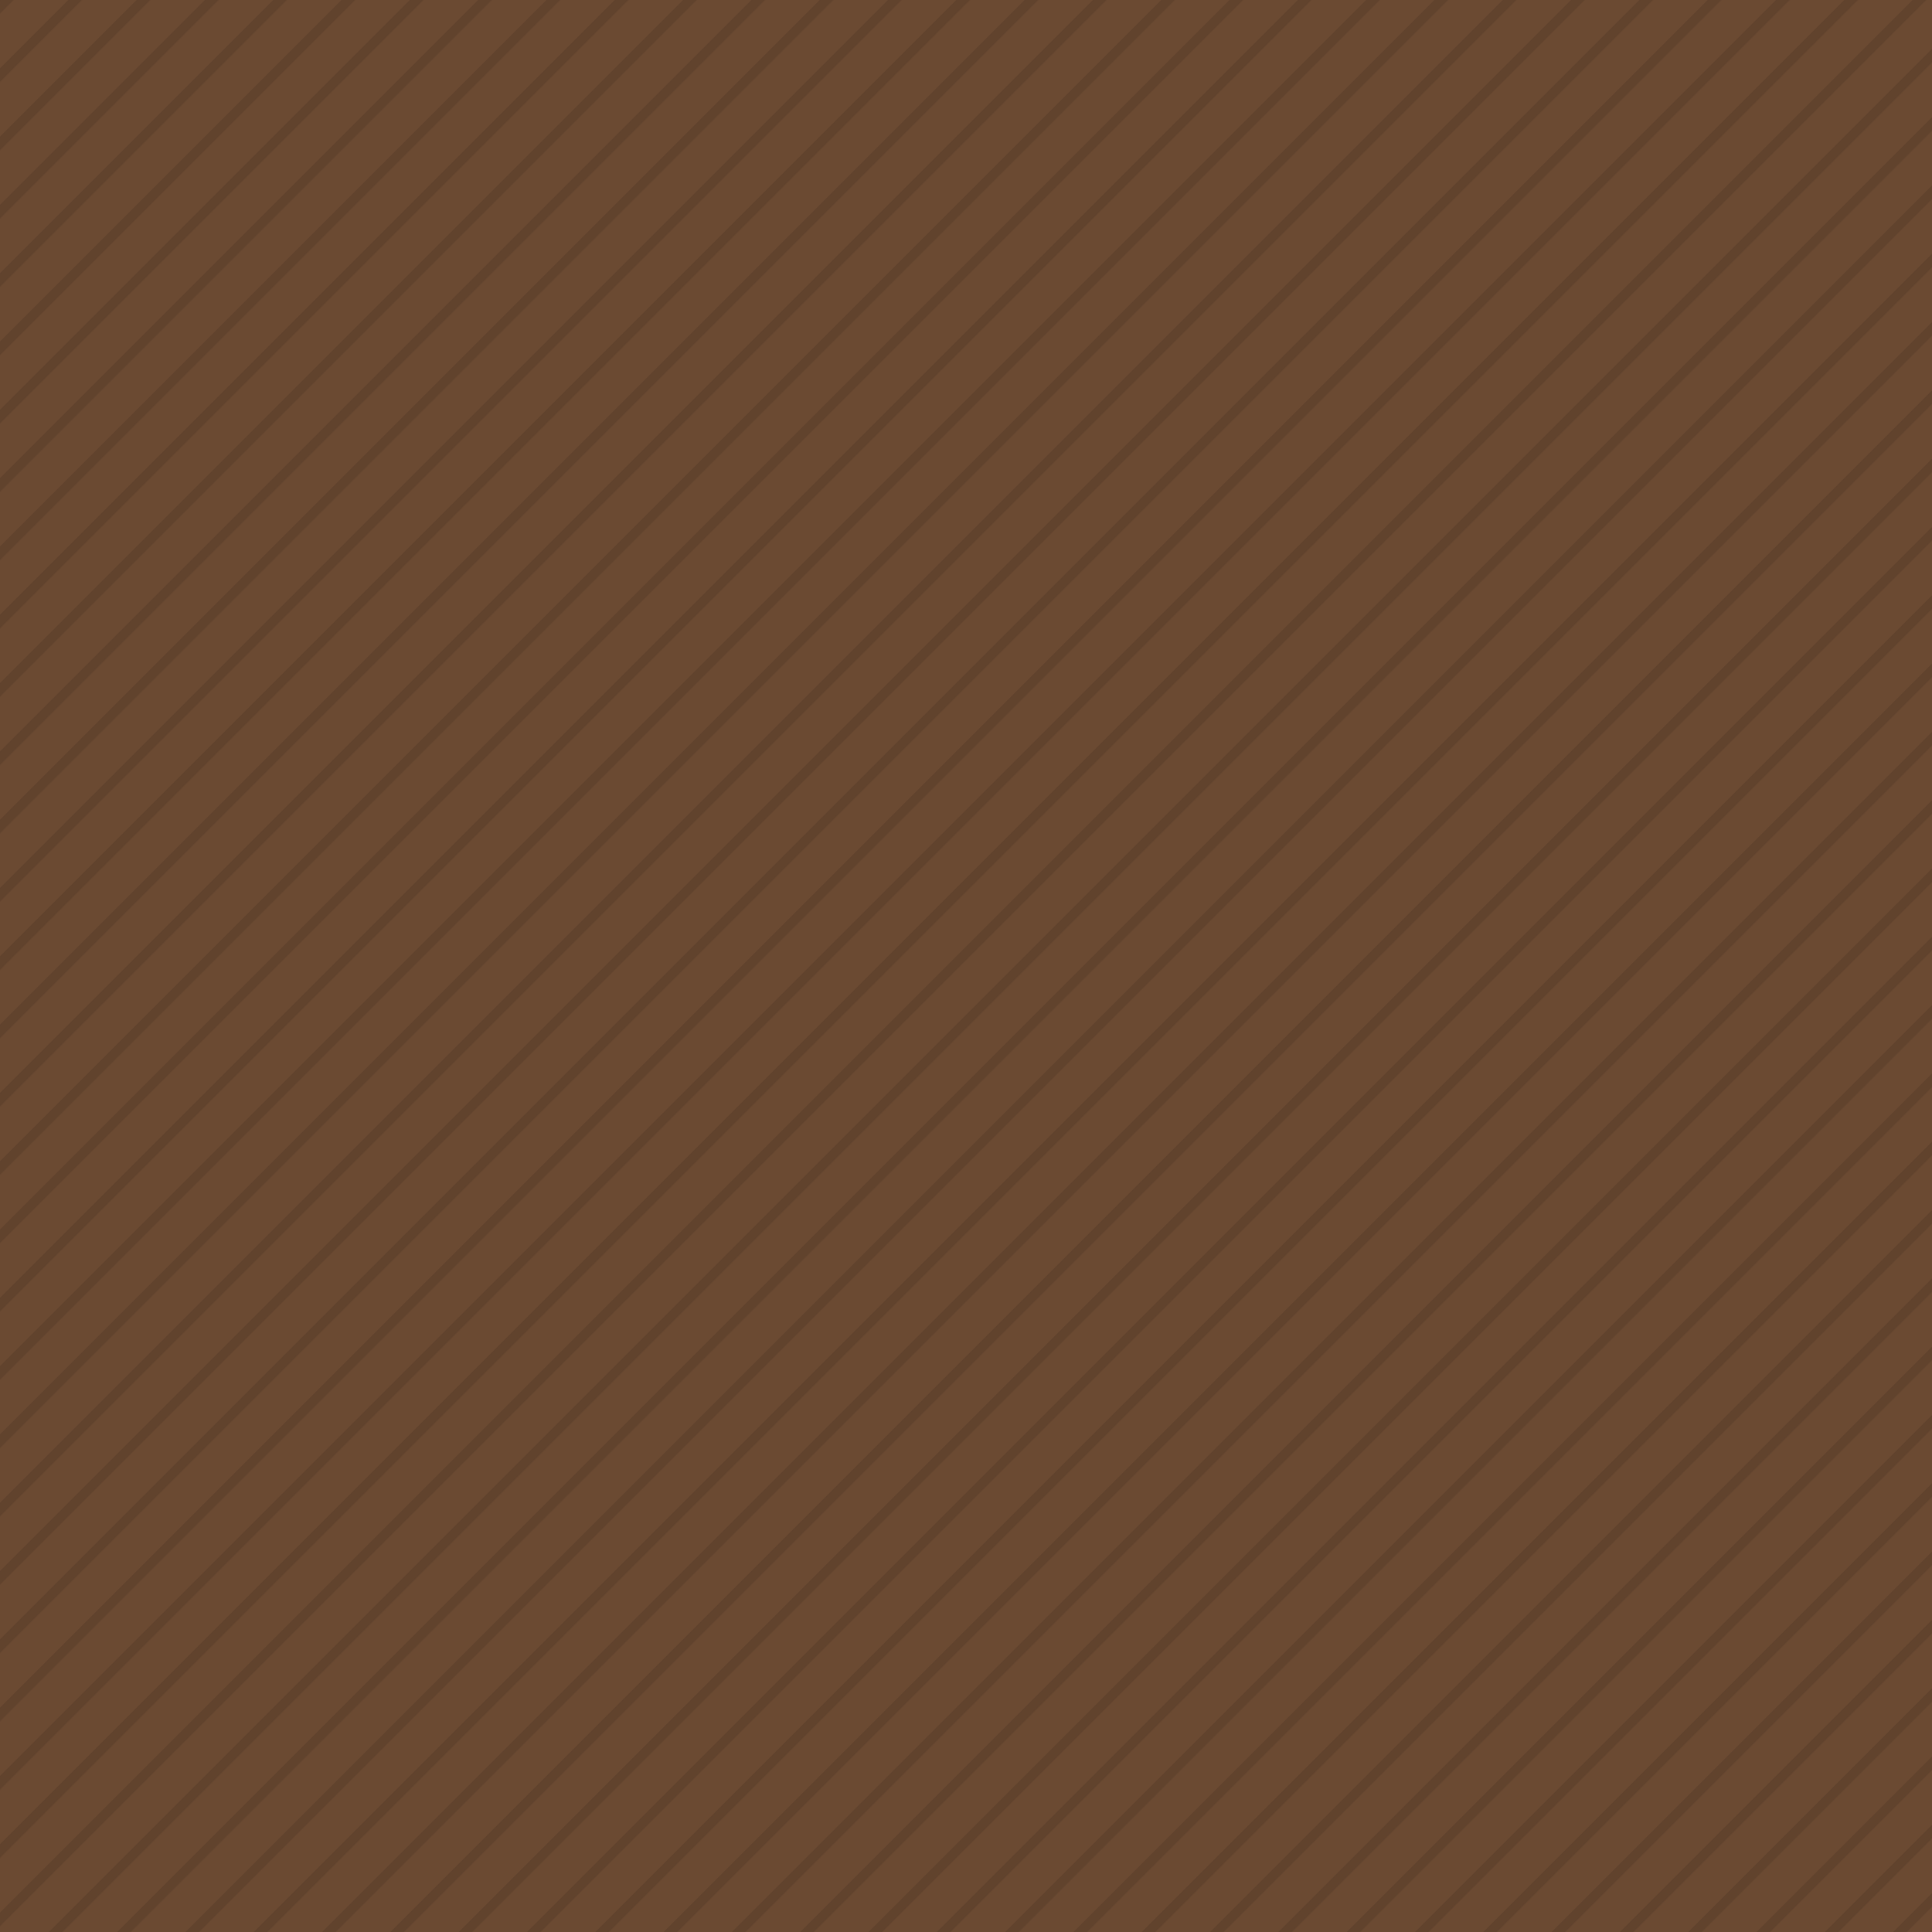
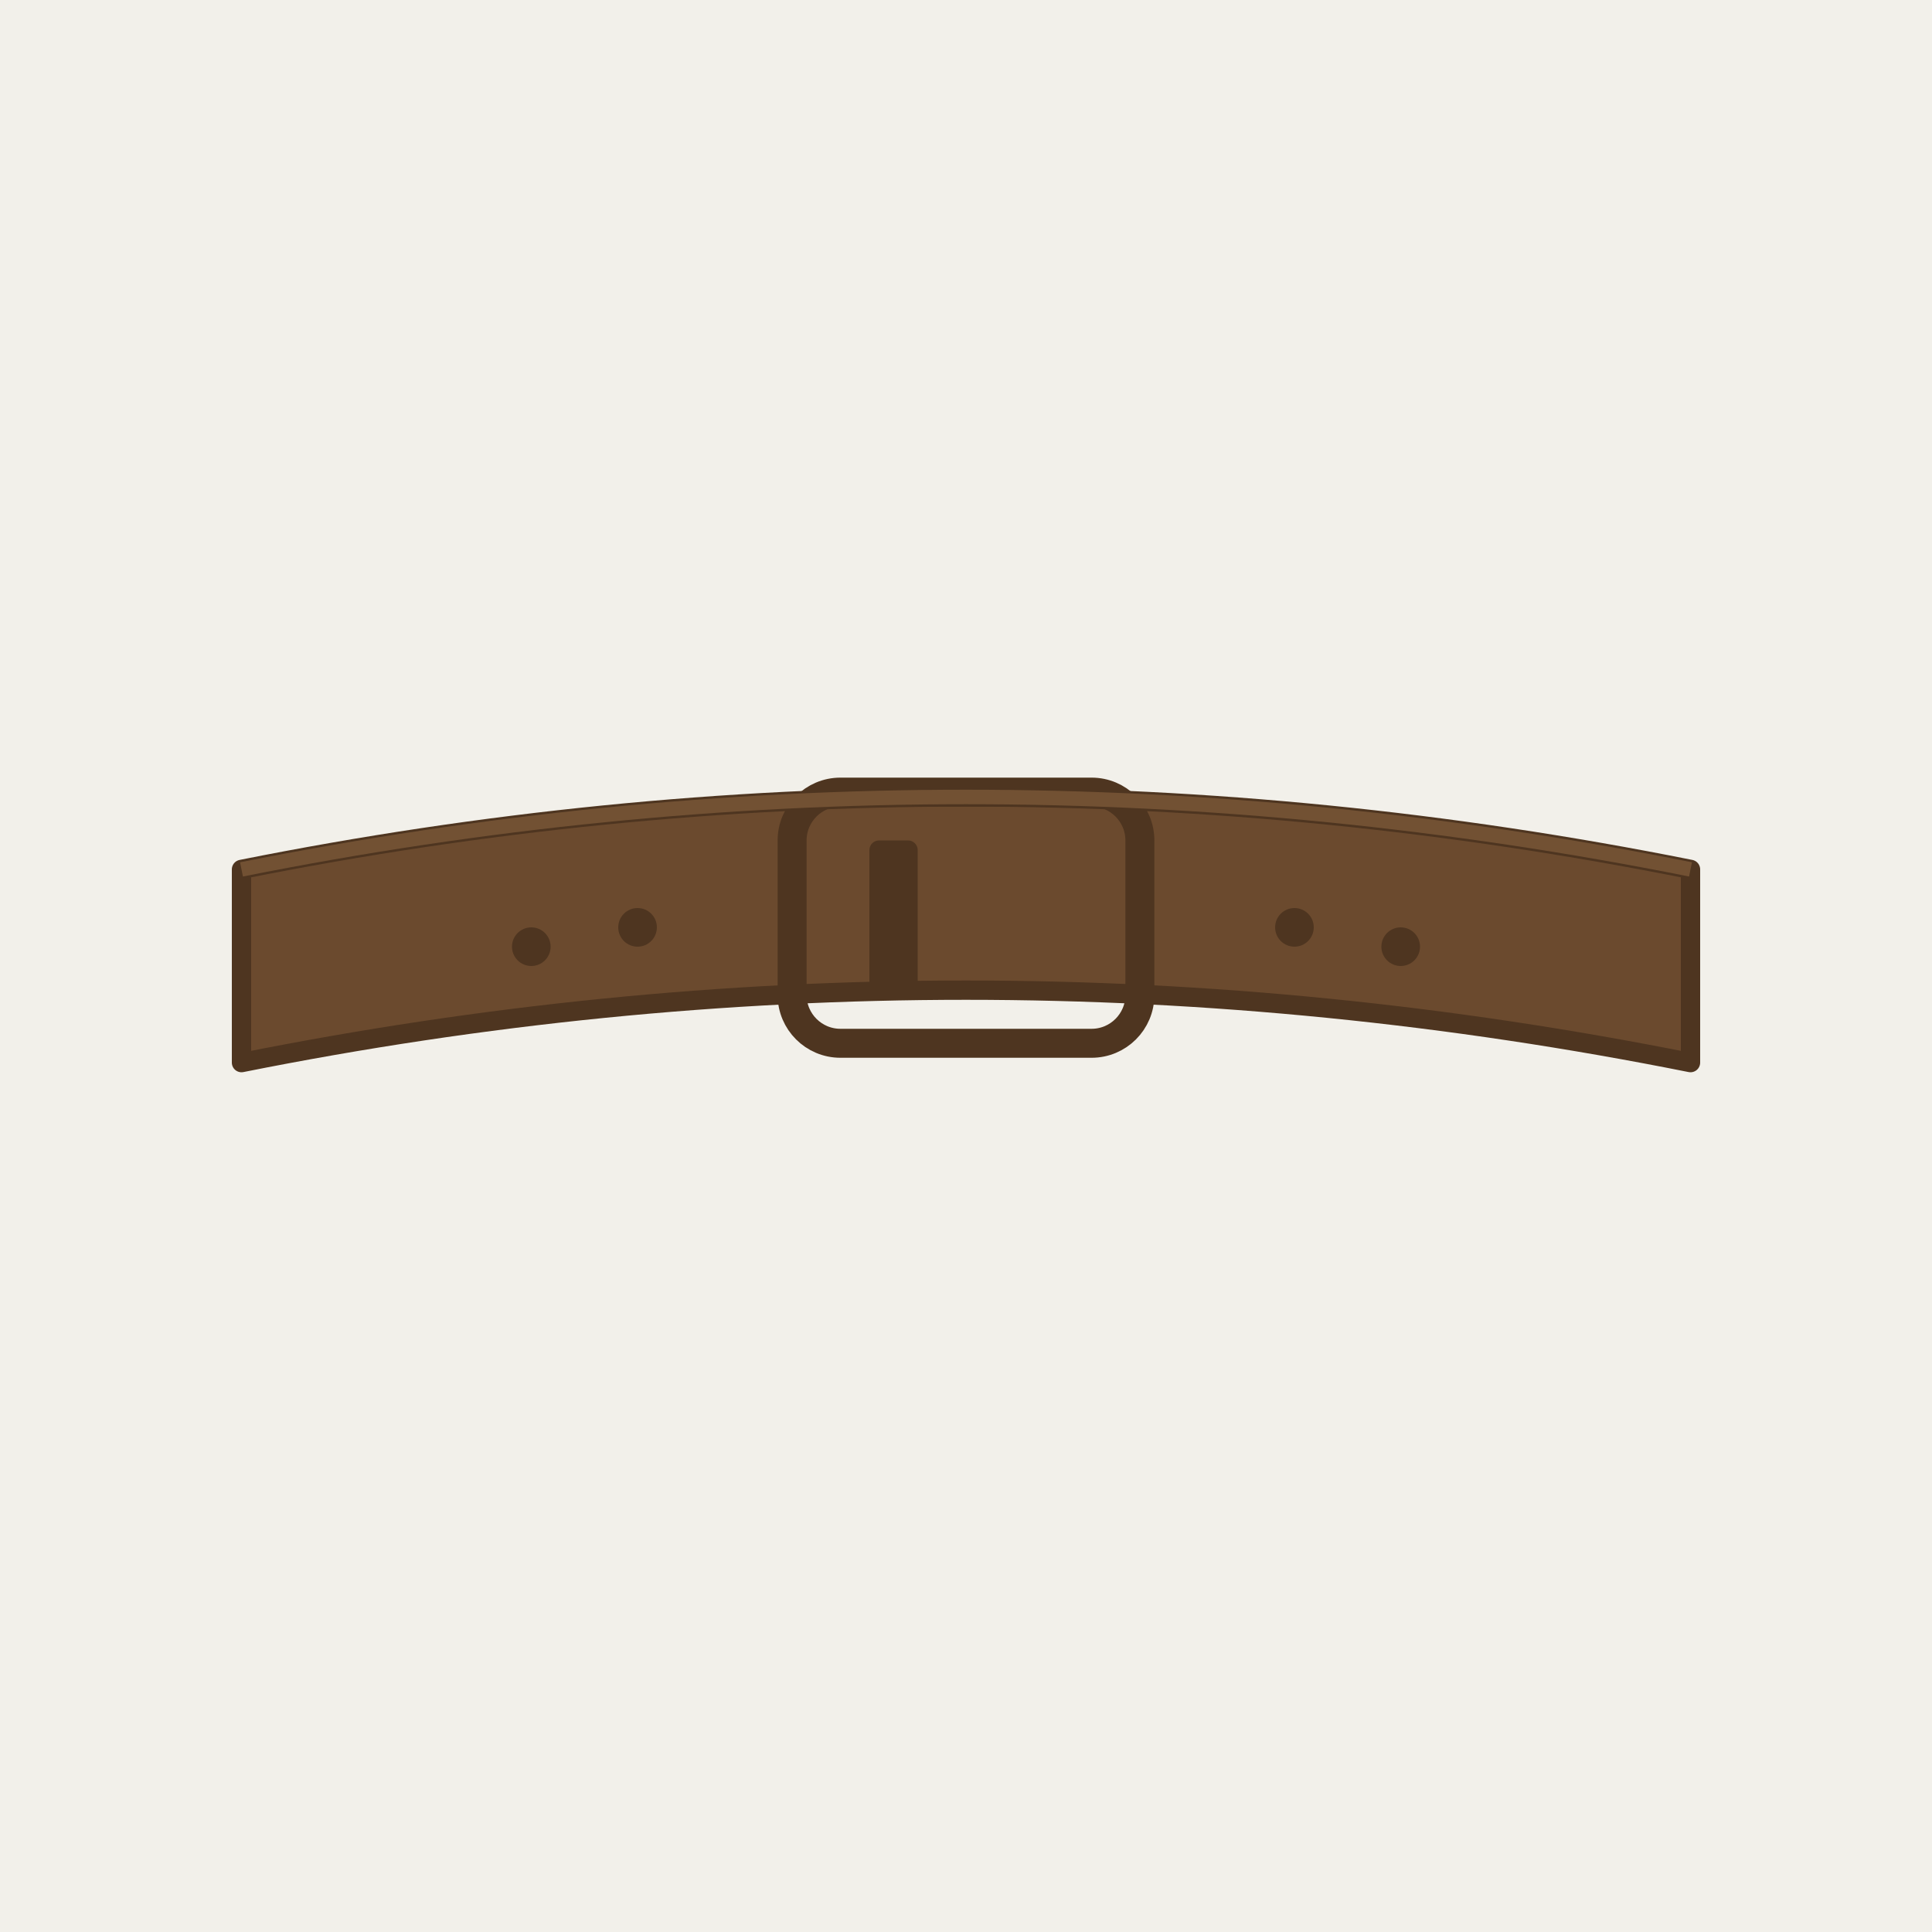
<svg xmlns="http://www.w3.org/2000/svg" viewBox="0 0 400 400">
-   <defs>
-     <pattern id="weave" width="10" height="10" patternTransform="rotate(45)" patternUnits="userSpaceOnUse">
-       <line x1="0" y1="0" x2="0" y2="10" stroke="#000" stroke-opacity="0.1" stroke-width="4" />
-     </pattern>
-   </defs>
-   <rect width="400" height="400" fill="#6B4A32" />
-   <rect width="400" height="400" fill="url(#weave)" />
+   <rect width="400" height="400" fill="#F2F0EA" />
+   <path d="M50 180 Q200 150 350 180 L350 220 Q200 190 50 220 Z" fill="#6B4A2E" stroke="#4E3520" stroke-width="4" stroke-linejoin="round" />
+   <rect x="164" y="164" width="72" height="52" rx="10" fill="none" stroke="#4E3520" stroke-width="6" />
+   <rect x="180" y="174" width="10" height="32" rx="2" fill="#4E3520" />
+   <circle cx="110" cy="196" r="4" fill="#4E3520" />
+   <circle cx="132" cy="192" r="4" fill="#4E3520" />
+   <circle cx="268" cy="192" r="4" fill="#4E3520" />
+   <circle cx="290" cy="196" r="4" fill="#4E3520" />
+   <path d="M50 180 Q200 150 350 180" fill="none" stroke="#8A6440" stroke-width="3" opacity="0.6" />
</svg>
